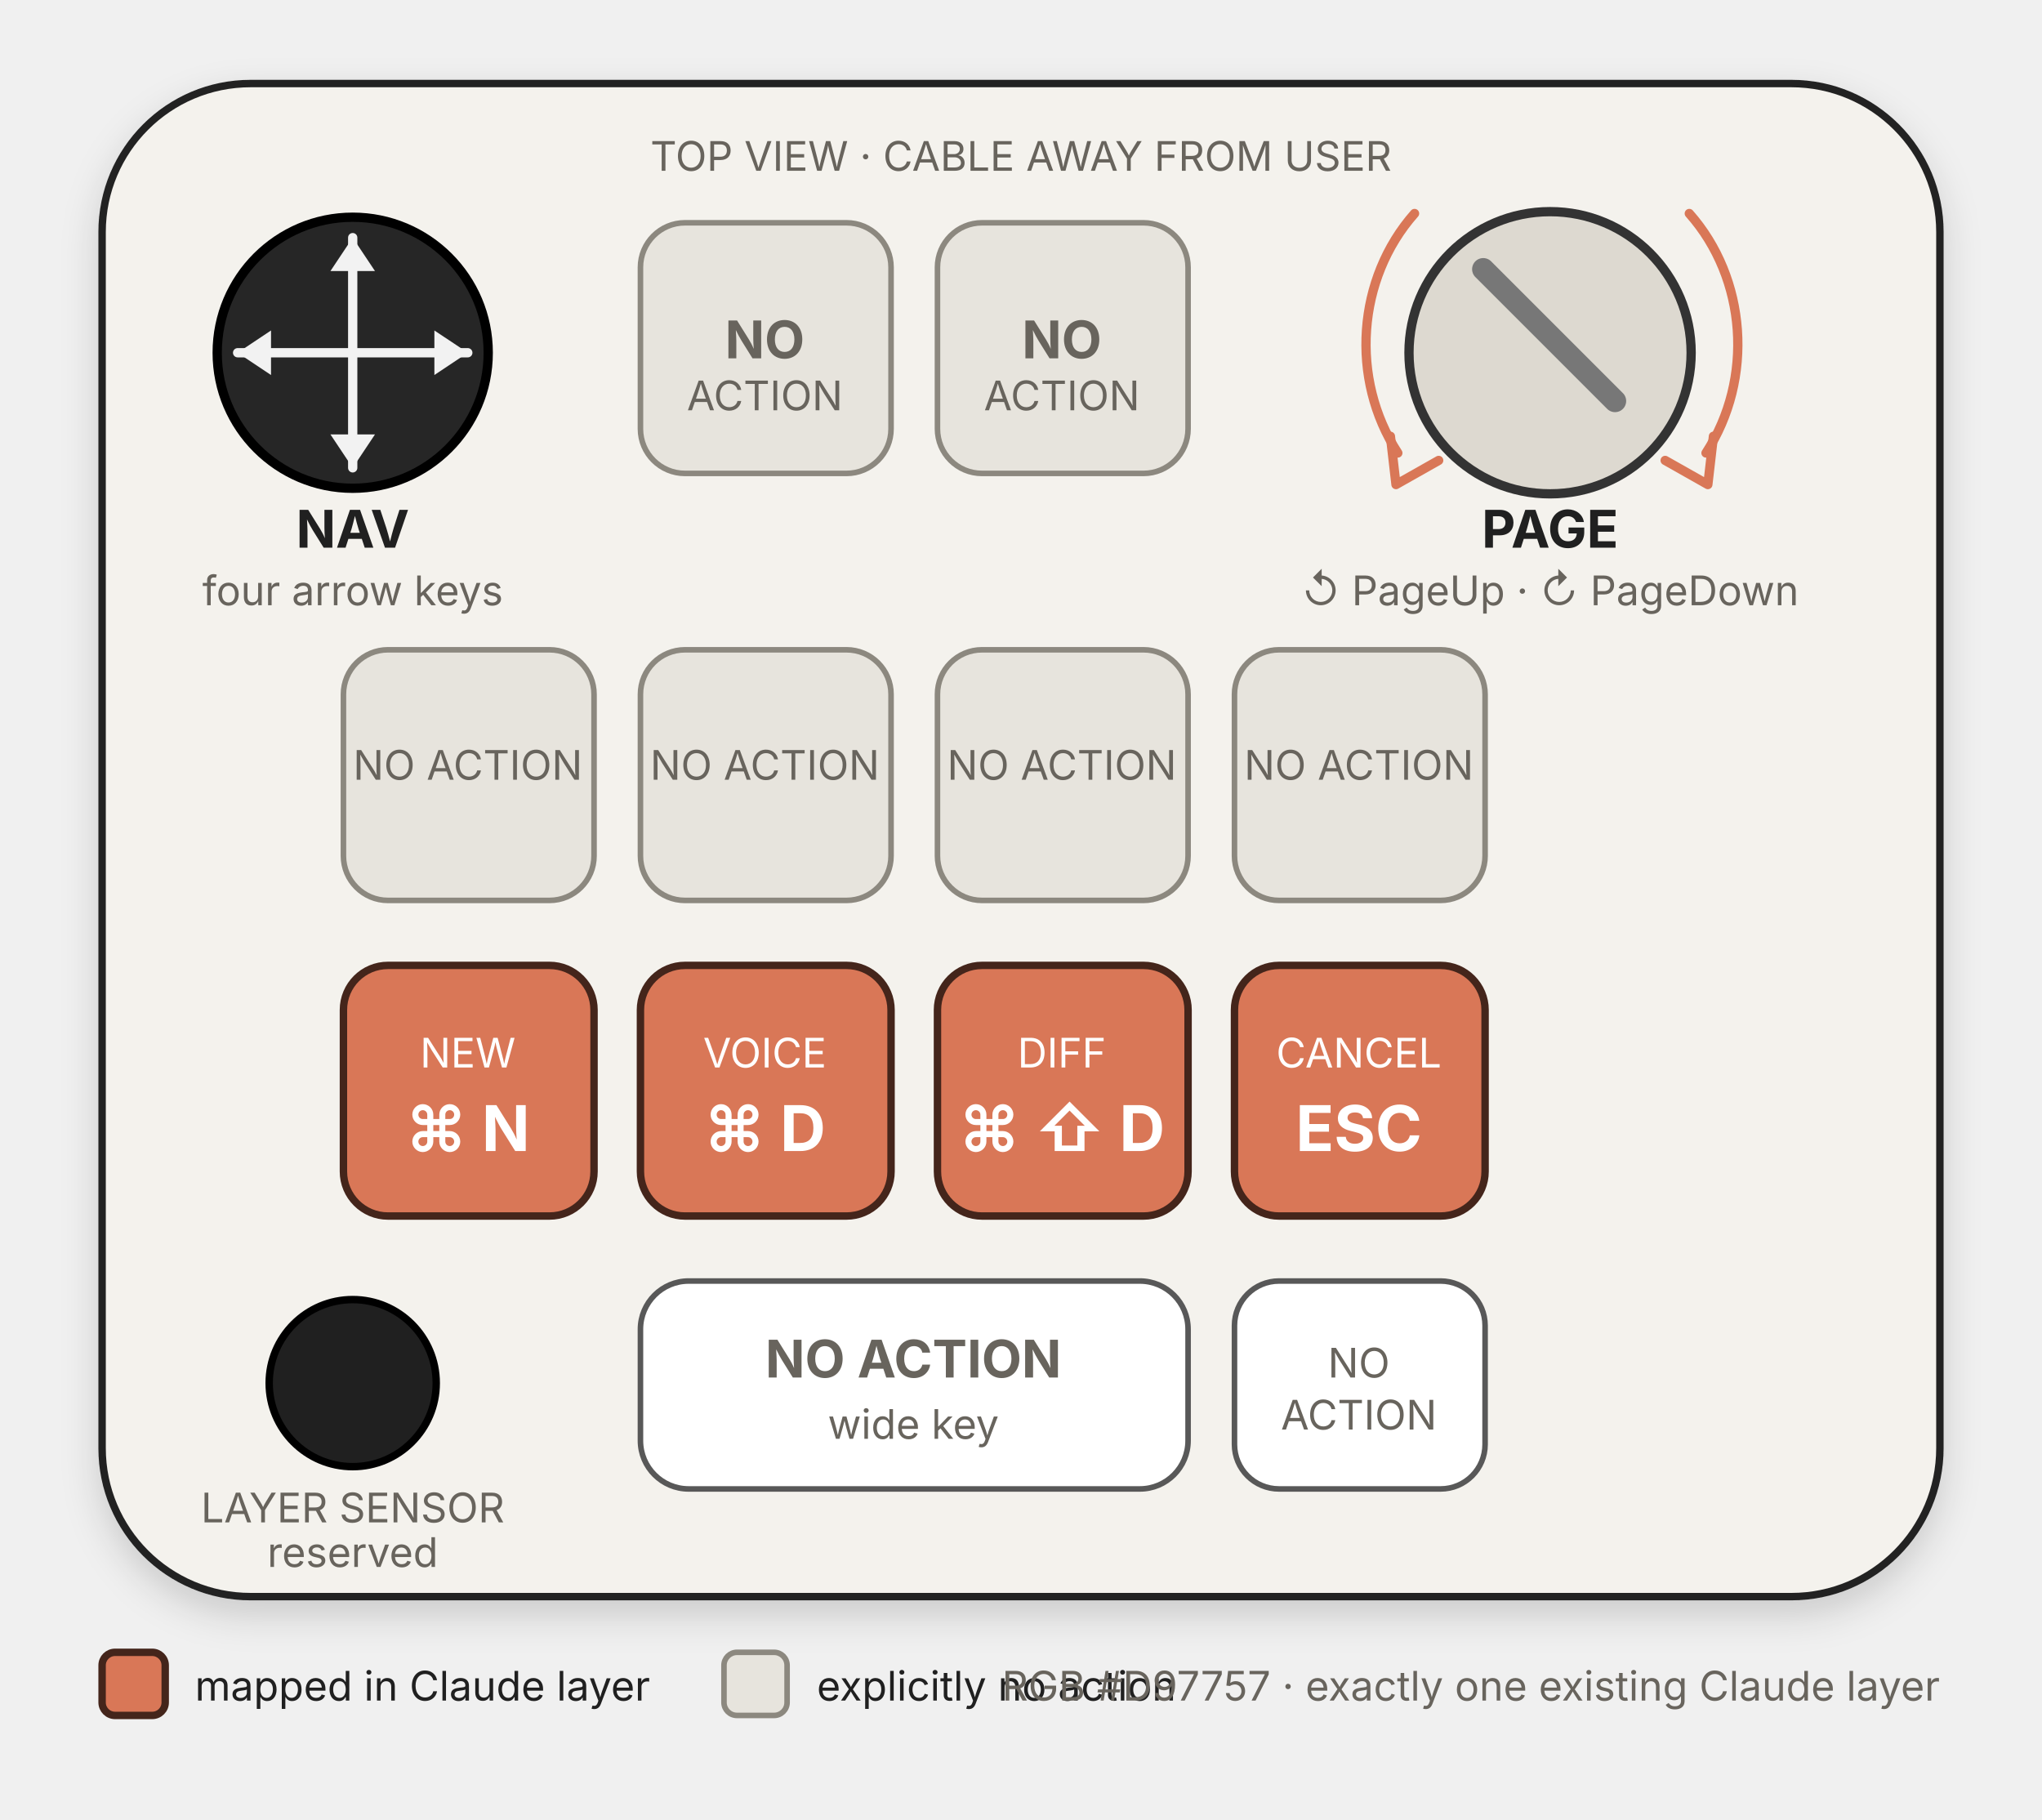
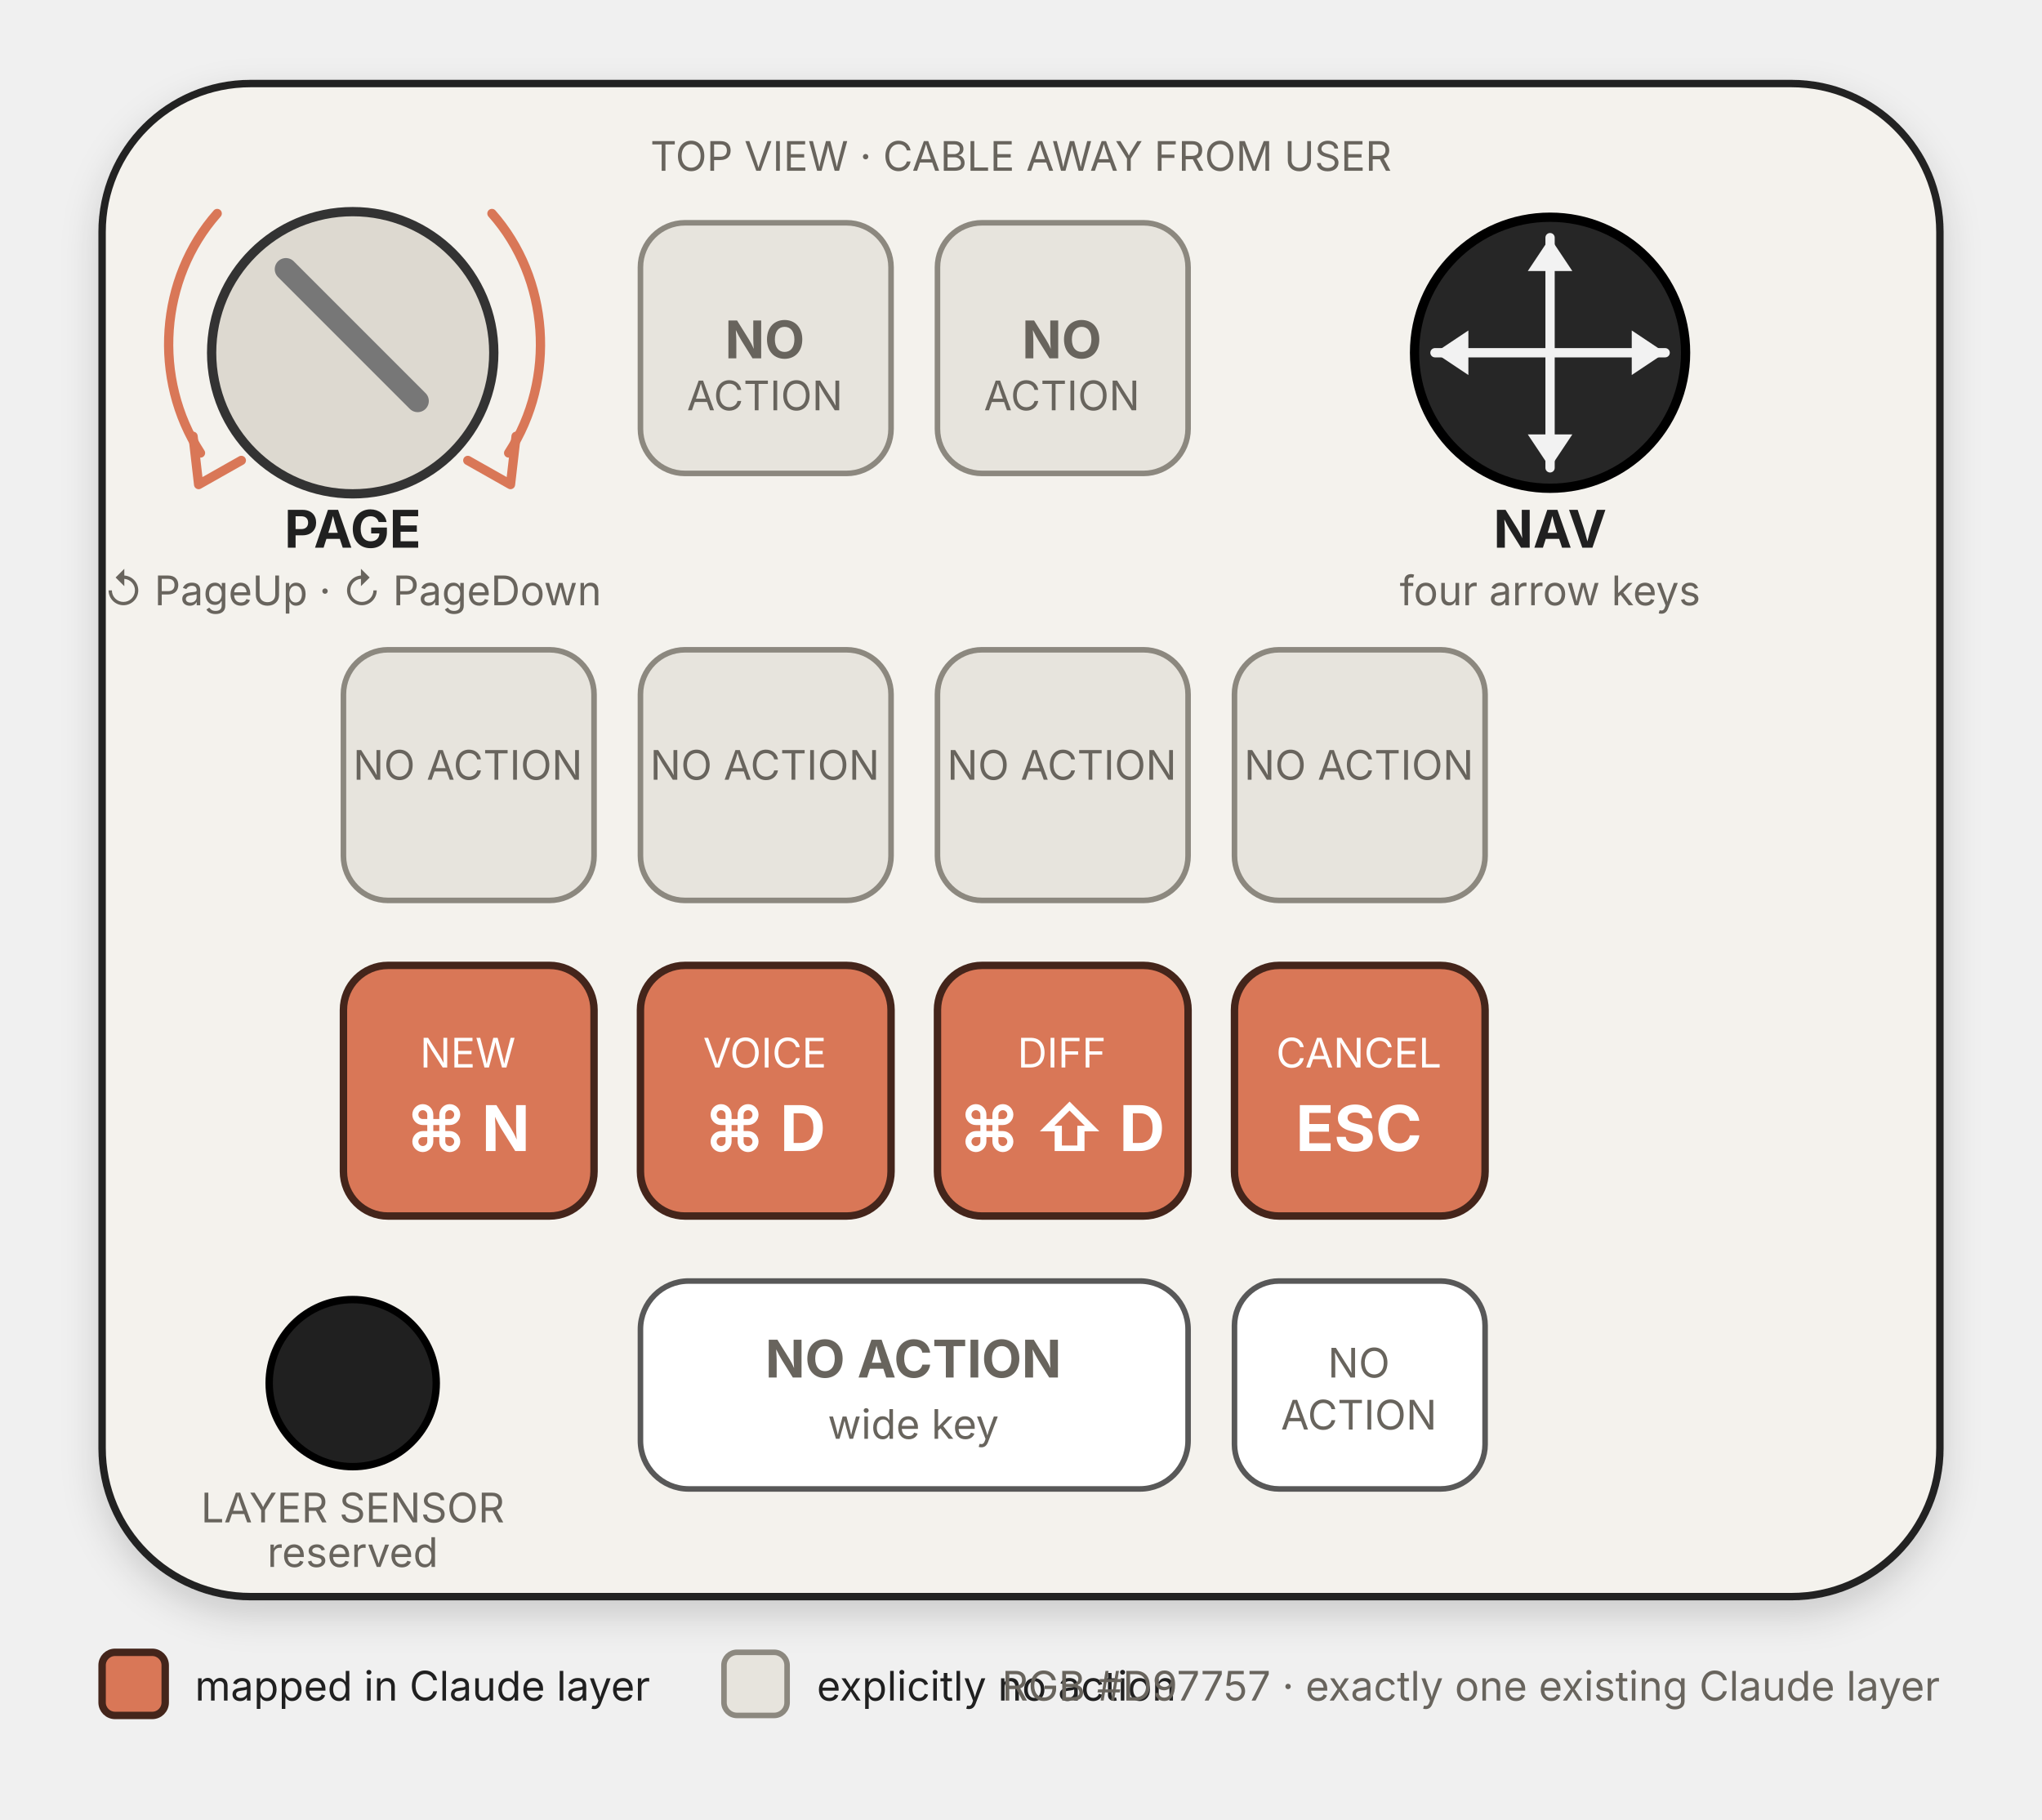
<svg xmlns="http://www.w3.org/2000/svg" viewBox="0 0 1100 980" role="img" aria-labelledby="title desc">
  <defs>
    <filter id="shadow" x="-20%" y="-20%" width="140%" height="140%">
      <feDropShadow dx="0" dy="8" stdDeviation="10" flood-opacity="0.16" />
    </filter>
    <style>
      .panel { fill: #f4f2ed; stroke: #242424; stroke-width: 4; }
      .key { fill: #ffffff; stroke: #585858; stroke-width: 3; }
      .mapped { fill: #d97757; stroke: #44251b; stroke-width: 4; }
      .agent { fill: #e7e4dd; stroke: #8c887f; stroke-width: 3; }
      .text { font-family: -apple-system, BlinkMacSystemFont, "Segoe UI", sans-serif; fill: #202020; }
      .small { font-size: 22px; }
      .medium { font-size: 28px; font-weight: 650; }
      .large { font-size: 34px; font-weight: 750; }
      .inverse { fill: #ffffff; }
      .guide { fill: none; stroke: #d97757; stroke-width: 5; stroke-linecap: round; stroke-linejoin: round; }
      .muted { fill: #68645d; }
    </style>
  </defs>
  <rect x="55" y="45" width="990" height="815" rx="80" class="panel" filter="url(#shadow)" />
  <text x="550" y="92" text-anchor="middle" class="text small muted">TOP VIEW · CABLE AWAY FROM USER</text>
-   <g transform="translate(-645 0)">
+   <g>
    <circle cx="835" cy="190" r="73" fill="#262626" stroke="#000" stroke-width="5" />
    <path d="M835 128 V252 M773 190 H897" stroke="#f2f2f2" stroke-width="5" stroke-linecap="round" />
    <path d="M835 128 l-12 18 h24z M897 190 l-18 -12 v24z M835 252 l-12 -18 h24z M773 190 l18 -12 v24z" fill="#f2f2f2" />
    <text x="835" y="295" text-anchor="middle" class="text medium">NAV</text>
    <text x="835" y="326" text-anchor="middle" class="text small muted">four arrow keys</text>
  </g>
  <rect x="345" y="120" width="135" height="135" rx="24" class="agent" />
  <rect x="505" y="120" width="135" height="135" rx="24" class="agent" />
  <text x="412" y="193" text-anchor="middle" class="text medium muted">NO</text>
  <text x="572" y="193" text-anchor="middle" class="text medium muted">NO</text>
  <text x="412" y="221" text-anchor="middle" class="text small muted">ACTION</text>
  <text x="572" y="221" text-anchor="middle" class="text small muted">ACTION</text>
-   <g transform="translate(645 0)">
+   <g>
    <circle cx="190" cy="190" r="76" fill="#ddd9d0" stroke="#333" stroke-width="5" />
    <path d="M154 145 L225 216" stroke="#777" stroke-width="12" stroke-linecap="round" />
    <path d="M117 115 C86 150 82 204 108 244" class="guide" />
    <path d="M104 235 L107 261 L130 248" class="guide" />
    <path d="M265 115 C296 150 300 204 274 244" class="guide" />
    <path d="M278 235 L275 261 L252 248" class="guide" />
    <text x="190" y="295" text-anchor="middle" class="text medium">PAGE</text>
    <text x="190" y="326" text-anchor="middle" class="text small muted">↺ PageUp · ↻ PageDown</text>
  </g>
  <g>
    <rect x="185" y="350" width="135" height="135" rx="24" class="agent" />
    <rect x="345" y="350" width="135" height="135" rx="24" class="agent" />
    <rect x="505" y="350" width="135" height="135" rx="24" class="agent" />
    <rect x="665" y="350" width="135" height="135" rx="24" class="agent" />
    <text x="252" y="420" text-anchor="middle" class="text small muted">NO ACTION</text>
    <text x="412" y="420" text-anchor="middle" class="text small muted">NO ACTION</text>
    <text x="572" y="420" text-anchor="middle" class="text small muted">NO ACTION</text>
    <text x="732" y="420" text-anchor="middle" class="text small muted">NO ACTION</text>
  </g>
  <g>
    <rect x="185" y="520" width="135" height="135" rx="24" class="mapped" />
    <rect x="345" y="520" width="135" height="135" rx="24" class="mapped" />
    <rect x="505" y="520" width="135" height="135" rx="24" class="mapped" />
    <rect x="665" y="520" width="135" height="135" rx="24" class="mapped" />
    <text x="252" y="575" text-anchor="middle" class="text small inverse">NEW</text>
    <text x="252" y="620" text-anchor="middle" class="text large inverse">⌘ N</text>
    <text x="412" y="575" text-anchor="middle" class="text small inverse">VOICE</text>
    <text x="412" y="620" text-anchor="middle" class="text large inverse">⌘ D</text>
    <text x="572" y="575" text-anchor="middle" class="text small inverse">DIFF</text>
    <text x="572" y="620" text-anchor="middle" class="text large inverse">⌘ ⇧ D</text>
    <text x="732" y="575" text-anchor="middle" class="text small inverse">CANCEL</text>
    <text x="732" y="620" text-anchor="middle" class="text large inverse">ESC</text>
  </g>
  <circle cx="190" cy="745" r="45" fill="#202020" stroke="#000" stroke-width="4" />
  <text x="190" y="820" text-anchor="middle" class="text small muted">LAYER SENSOR</text>
  <text x="190" y="844" text-anchor="middle" class="text small muted">reserved</text>
  <rect x="345" y="690" width="295" height="112" rx="26" class="key" />
  <text x="492" y="742" text-anchor="middle" class="text medium muted">NO ACTION</text>
  <text x="492" y="775" text-anchor="middle" class="text small muted">wide key</text>
  <rect x="665" y="690" width="135" height="112" rx="24" class="key" />
  <text x="732" y="742" text-anchor="middle" class="text small muted">NO</text>
  <text x="732" y="770" text-anchor="middle" class="text small muted">ACTION</text>
  <rect x="55" y="890" width="34" height="34" rx="7" class="mapped" />
  <text x="105" y="916" class="text small">mapped in Claude layer</text>
  <rect x="390" y="890" width="34" height="34" rx="7" class="agent" />
  <text x="440" y="916" class="text small">explicitly no action</text>
  <text x="1045" y="916" text-anchor="end" class="text small muted">RGB #D97757 · exactly one existing Claude layer</text>
</svg>
